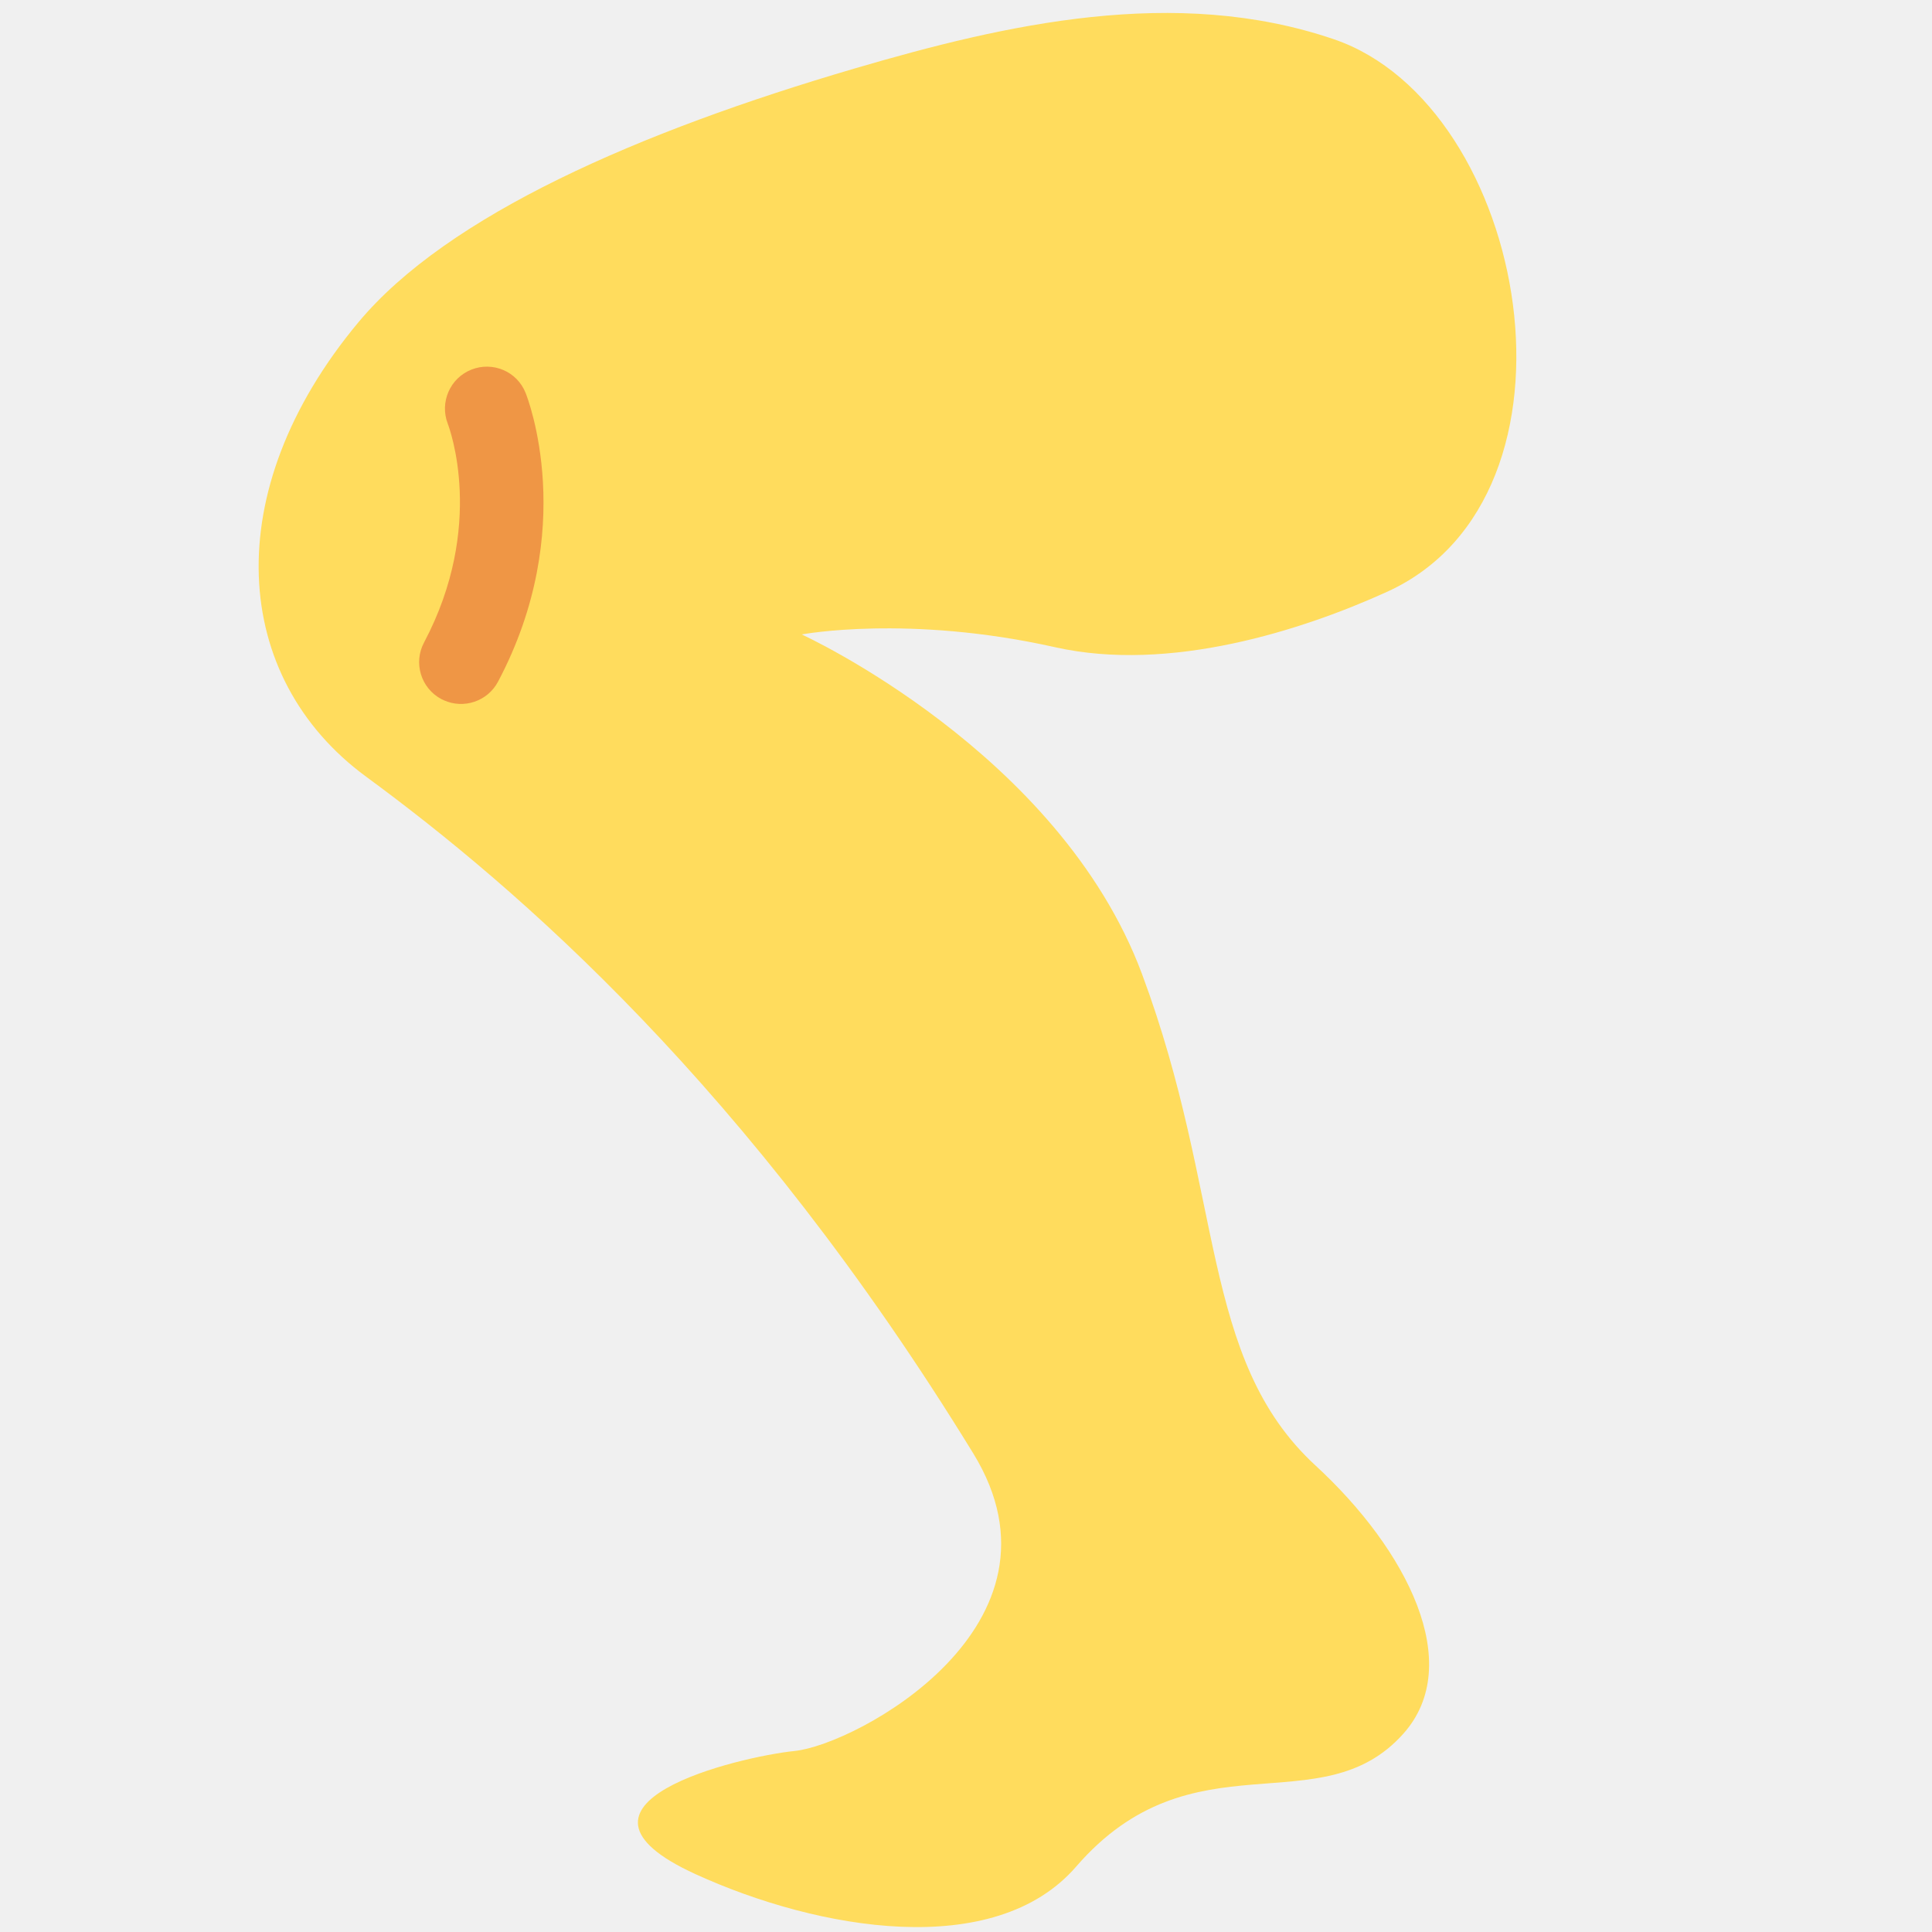
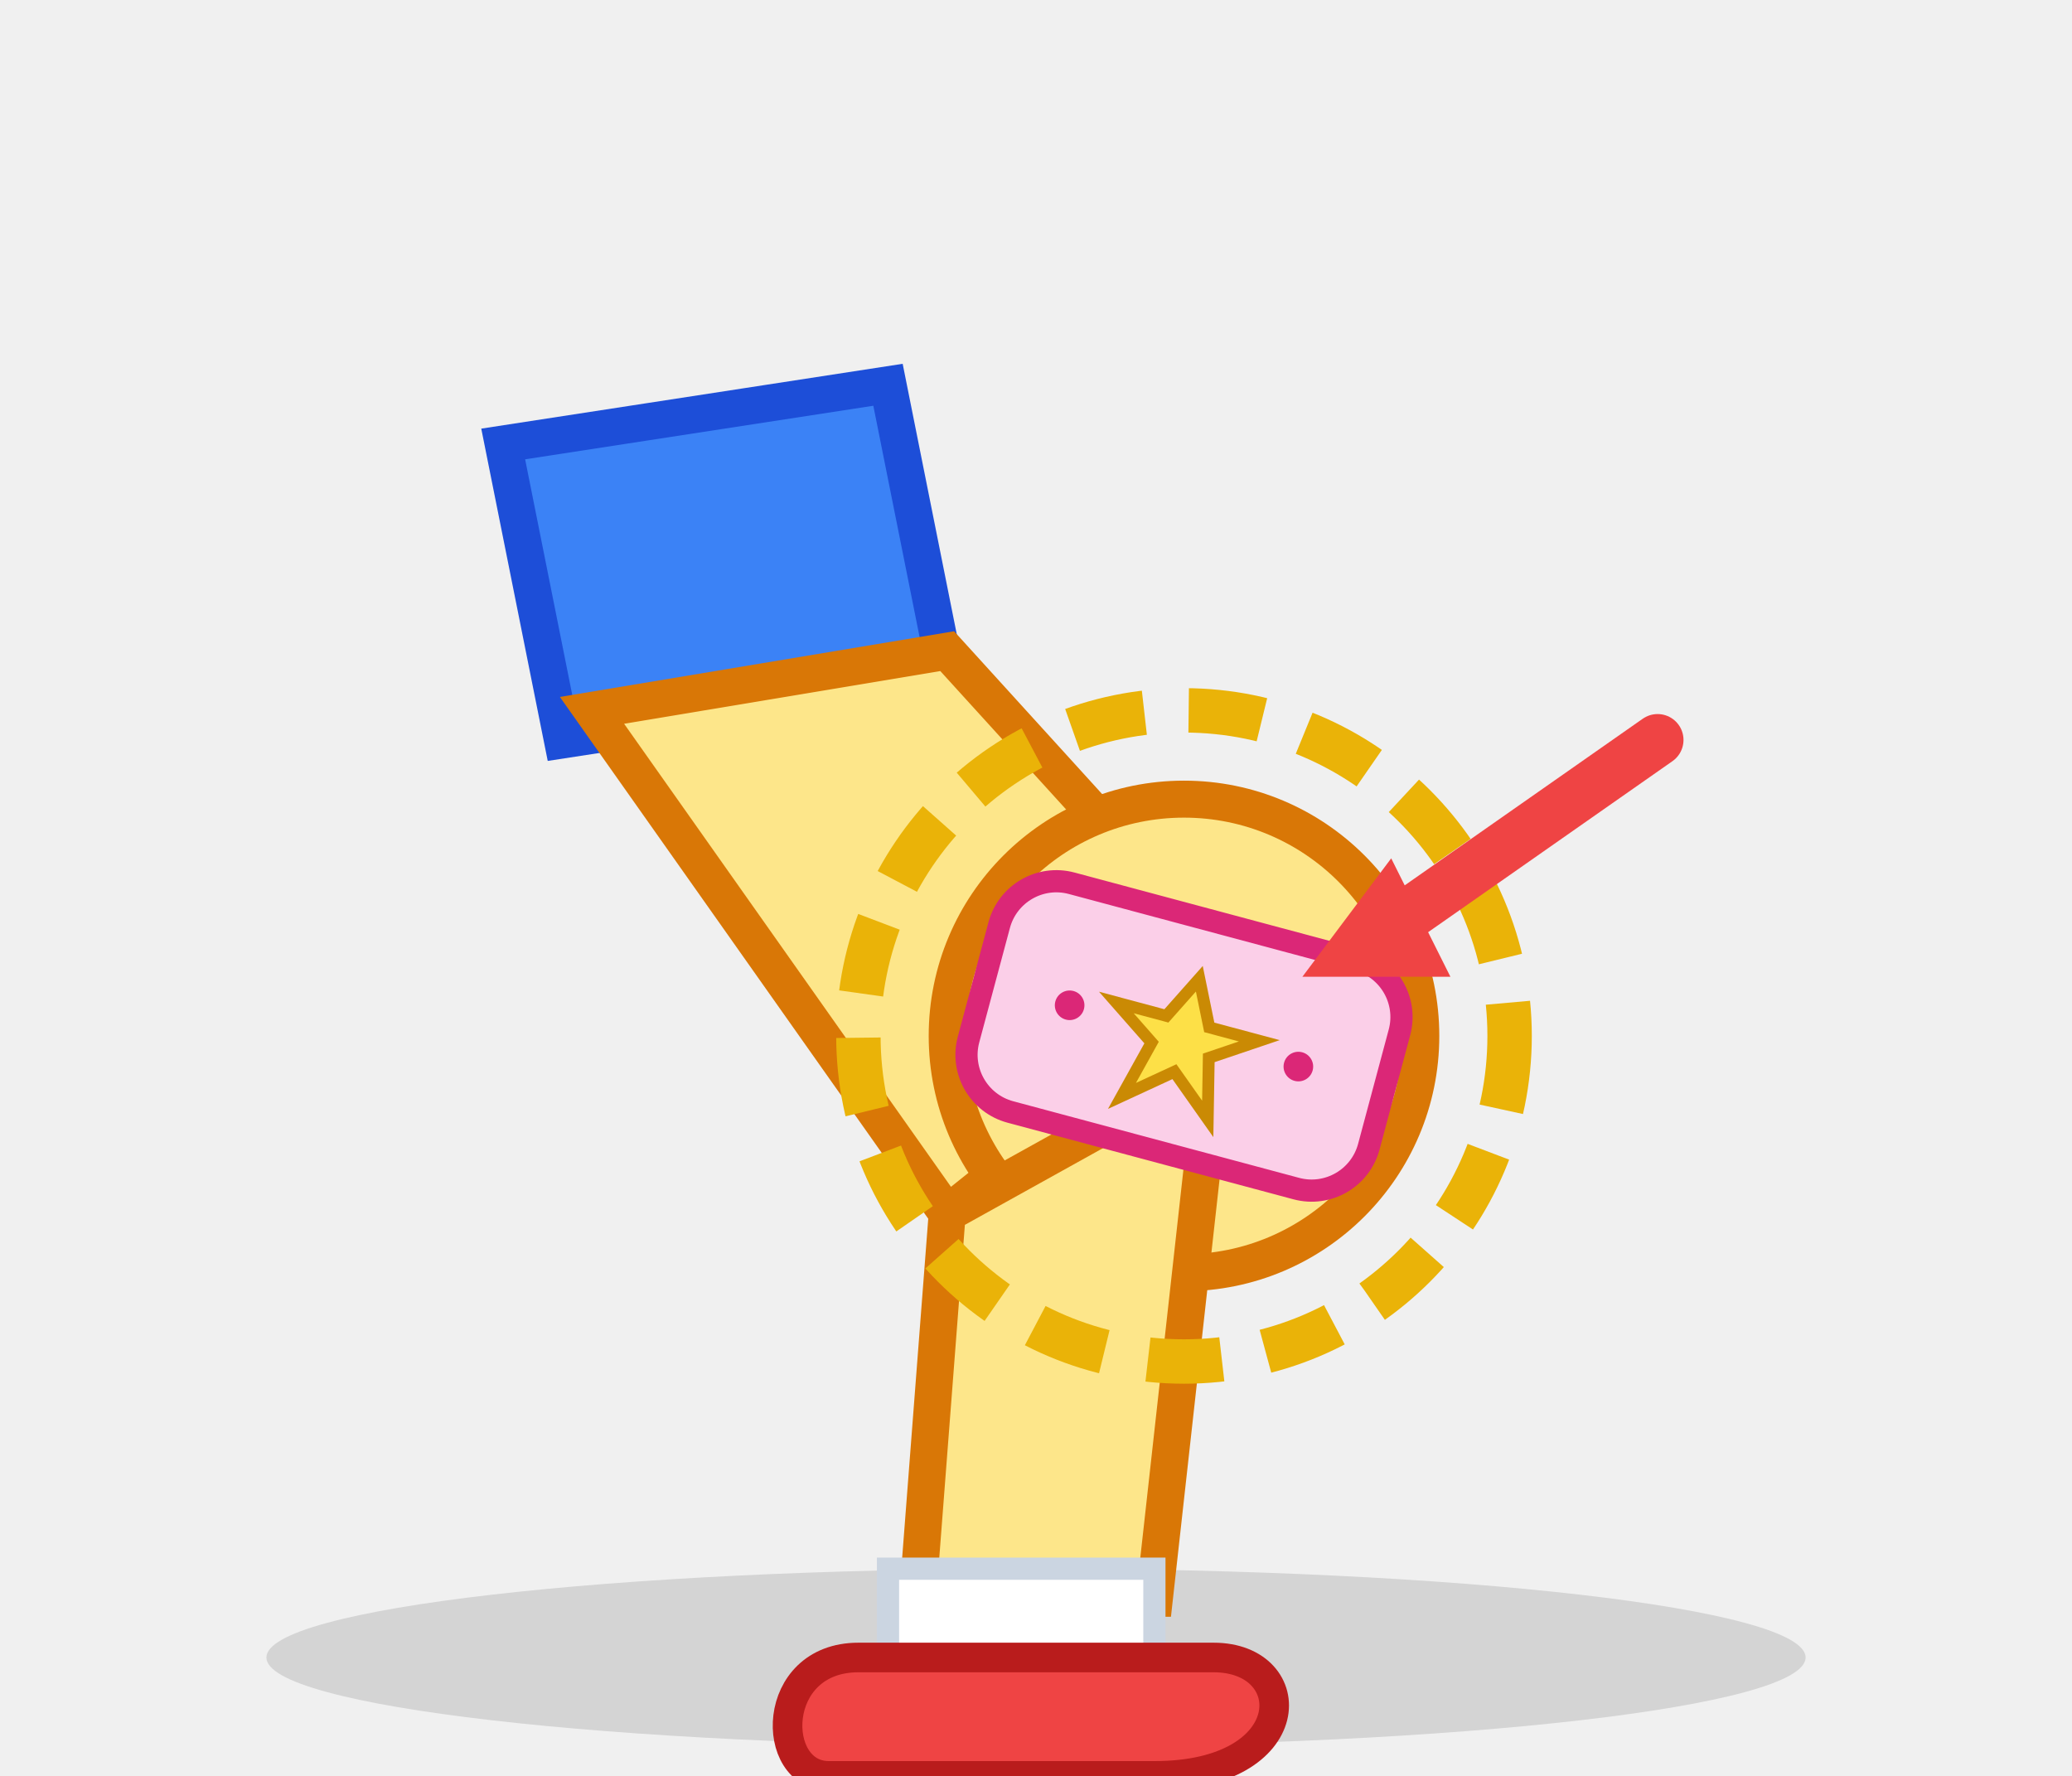
- <svg xmlns="http://www.w3.org/2000/svg" viewBox="0 0 36 36">
-   <path fill="#FFDC5D" d="M24.854.731c3.633 1.239 4.935 8.505.991 10.297-1.586.72-4.049 1.511-6.185 1.032-2.737-.613-4.721-.238-4.721-.238s4.797 2.19 6.339 6.323c1.542 4.133 1.072 7.171 3.235 9.163 1.708 1.573 2.79 3.7 1.639 4.994-1.545 1.738-3.929-.028-6.1 2.48-1.522 1.758-4.81 1.182-7.088.142-2.879-1.314.807-2.191 1.842-2.297 1.15-.117 5.29-2.348 3.33-5.544-4.196-6.841-8.501-10.544-11.313-12.61-2.514-1.846-2.772-5.313-.147-8.465 1.662-1.996 5.229-3.554 9.253-4.733 2.8-.821 5.973-1.551 8.925-.544z" />
-   <path fill="#EF9645" d="M8.267 13.047l-.042-.02c-.381-.202-.526-.674-.324-1.054 1.154-2.179.472-3.999.443-4.076-.155-.4.041-.852.44-1.01.398-.157.849.033 1.009.432.041.102.993 2.541-.513 5.383-.194.367-.64.515-1.013.345z" />
+ <svg xmlns="http://www.w3.org/2000/svg" viewBox="0 0 140 120" width="100%" height="100%">
+   <ellipse cx="70" cy="112" rx="52" ry="6" fill="rgba(0,0,0,0.12)" />
+   <g transform="translate(24, 14)">
+     <path d="M 10 16 L 36 12 L 40 32 L 14 36 Z" fill="#3B82F6" stroke="#1D4ED8" stroke-width="2.5" />
+     <path d="M 16 34 L 40 30 L 60 52 L 40 68 Z" fill="#FDE68A" stroke="#D97706" stroke-width="2.5" />
+     <circle cx="56" cy="56" r="16" fill="#FDE68A" stroke="#D97706" stroke-width="2.5" />
+     <path d="M 40 68 L 58 58 L 54 94 L 38 94 Z" fill="#FDE68A" stroke="#D97706" stroke-width="2.5" />
+     <rect x="36" y="92" width="18" height="6" fill="#FFFFFF" stroke="#CBD5E1" stroke-width="1.5" />
+     <path d="M 34 98 L 58 98 C 64 98 64 106 54 106 L 32 106 C 28 106 28 98 34 98 Z" fill="#EF4444" stroke="#B91C1C" stroke-width="2" />
+     <g transform="translate(56, 56) rotate(15)">
+       <rect x="-14" y="-8" width="28" height="16" rx="4" fill="#FBCFE8" stroke="#DB2777" stroke-width="1.5" />
+       <circle cx="-8" cy="0" r="1" fill="#DB2777" />
+       <circle cx="8" cy="0" r="1" fill="#DB2777" />
+       <polygon points="0,-4 1.5,-1 5,-1 2,1 3,5 0,2.5 -3,5 -2,1 -5,-1 -1.5,-1" fill="#FDE047" stroke="#CA8A04" stroke-width="0.8" />
+     </g>
+   </g>
+   <circle cx="80" cy="70" r="22" fill="none" stroke="#EAB308" stroke-width="3" stroke-dasharray="5,3" />
+   <path d="M 112 50 L 92 64" stroke="#EF4444" stroke-width="3.5" stroke-linecap="round" />
+   <polygon points="88,66 98,66 94,58" fill="#EF4444" />
</svg>
